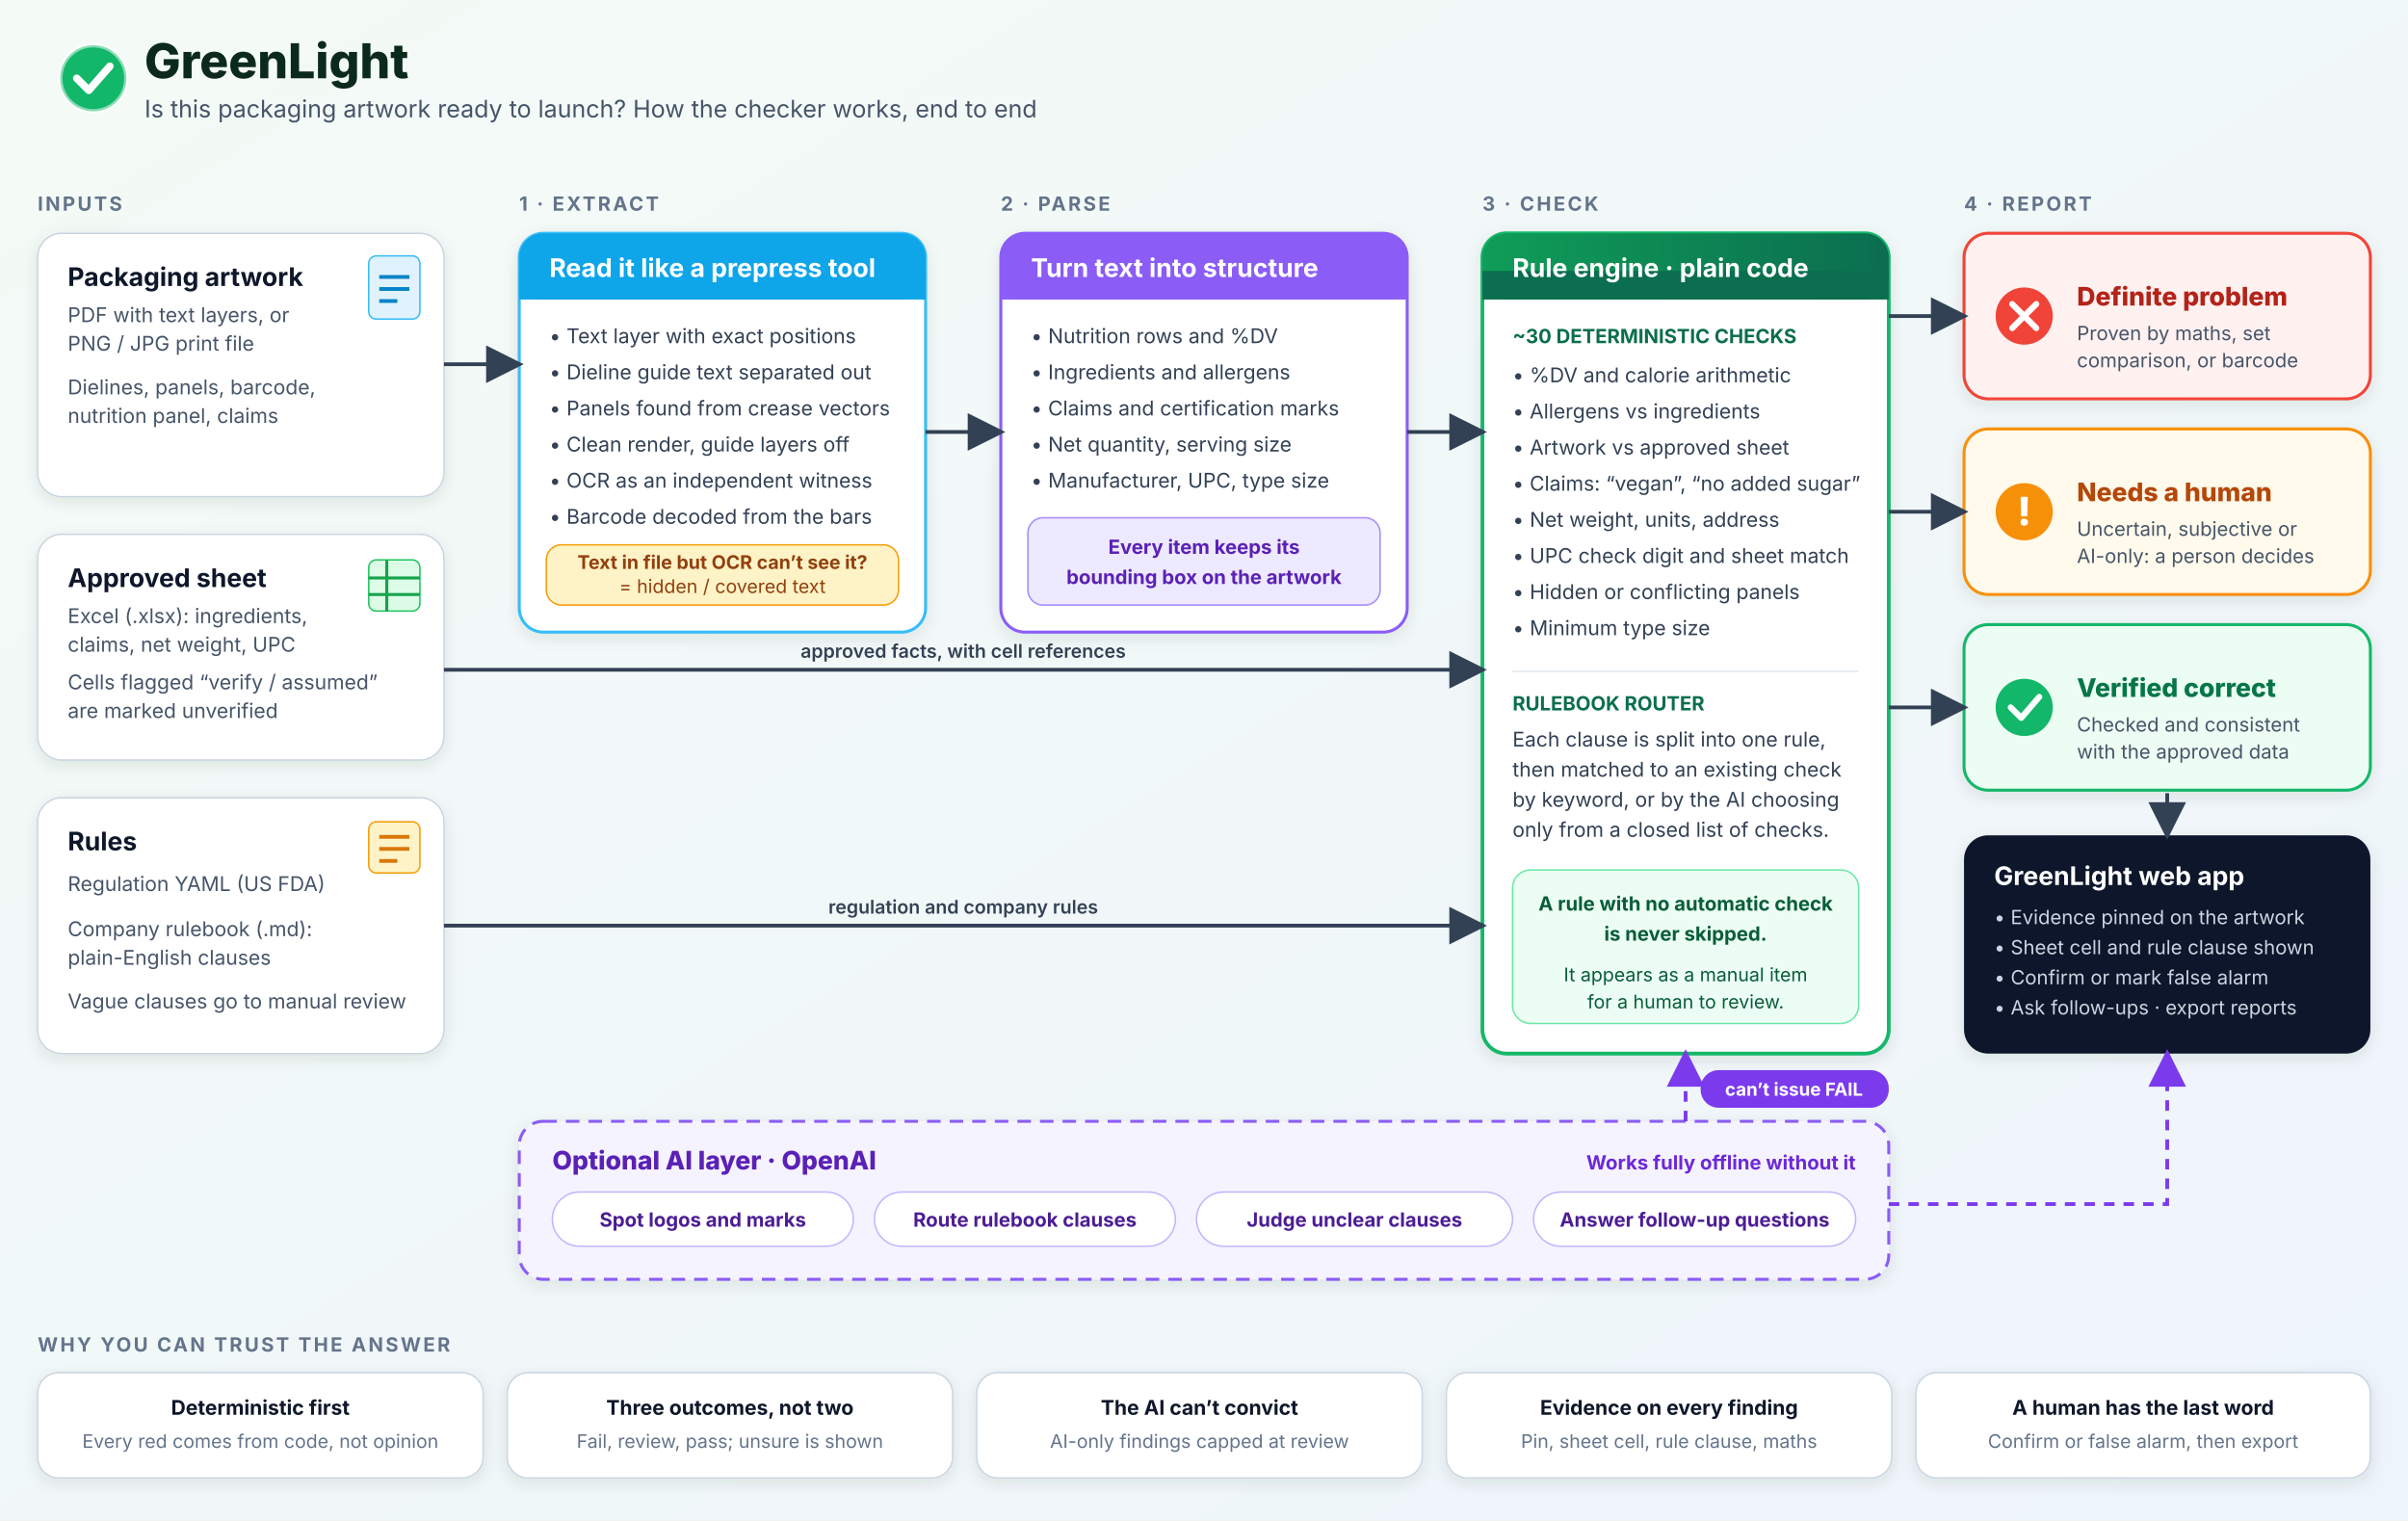
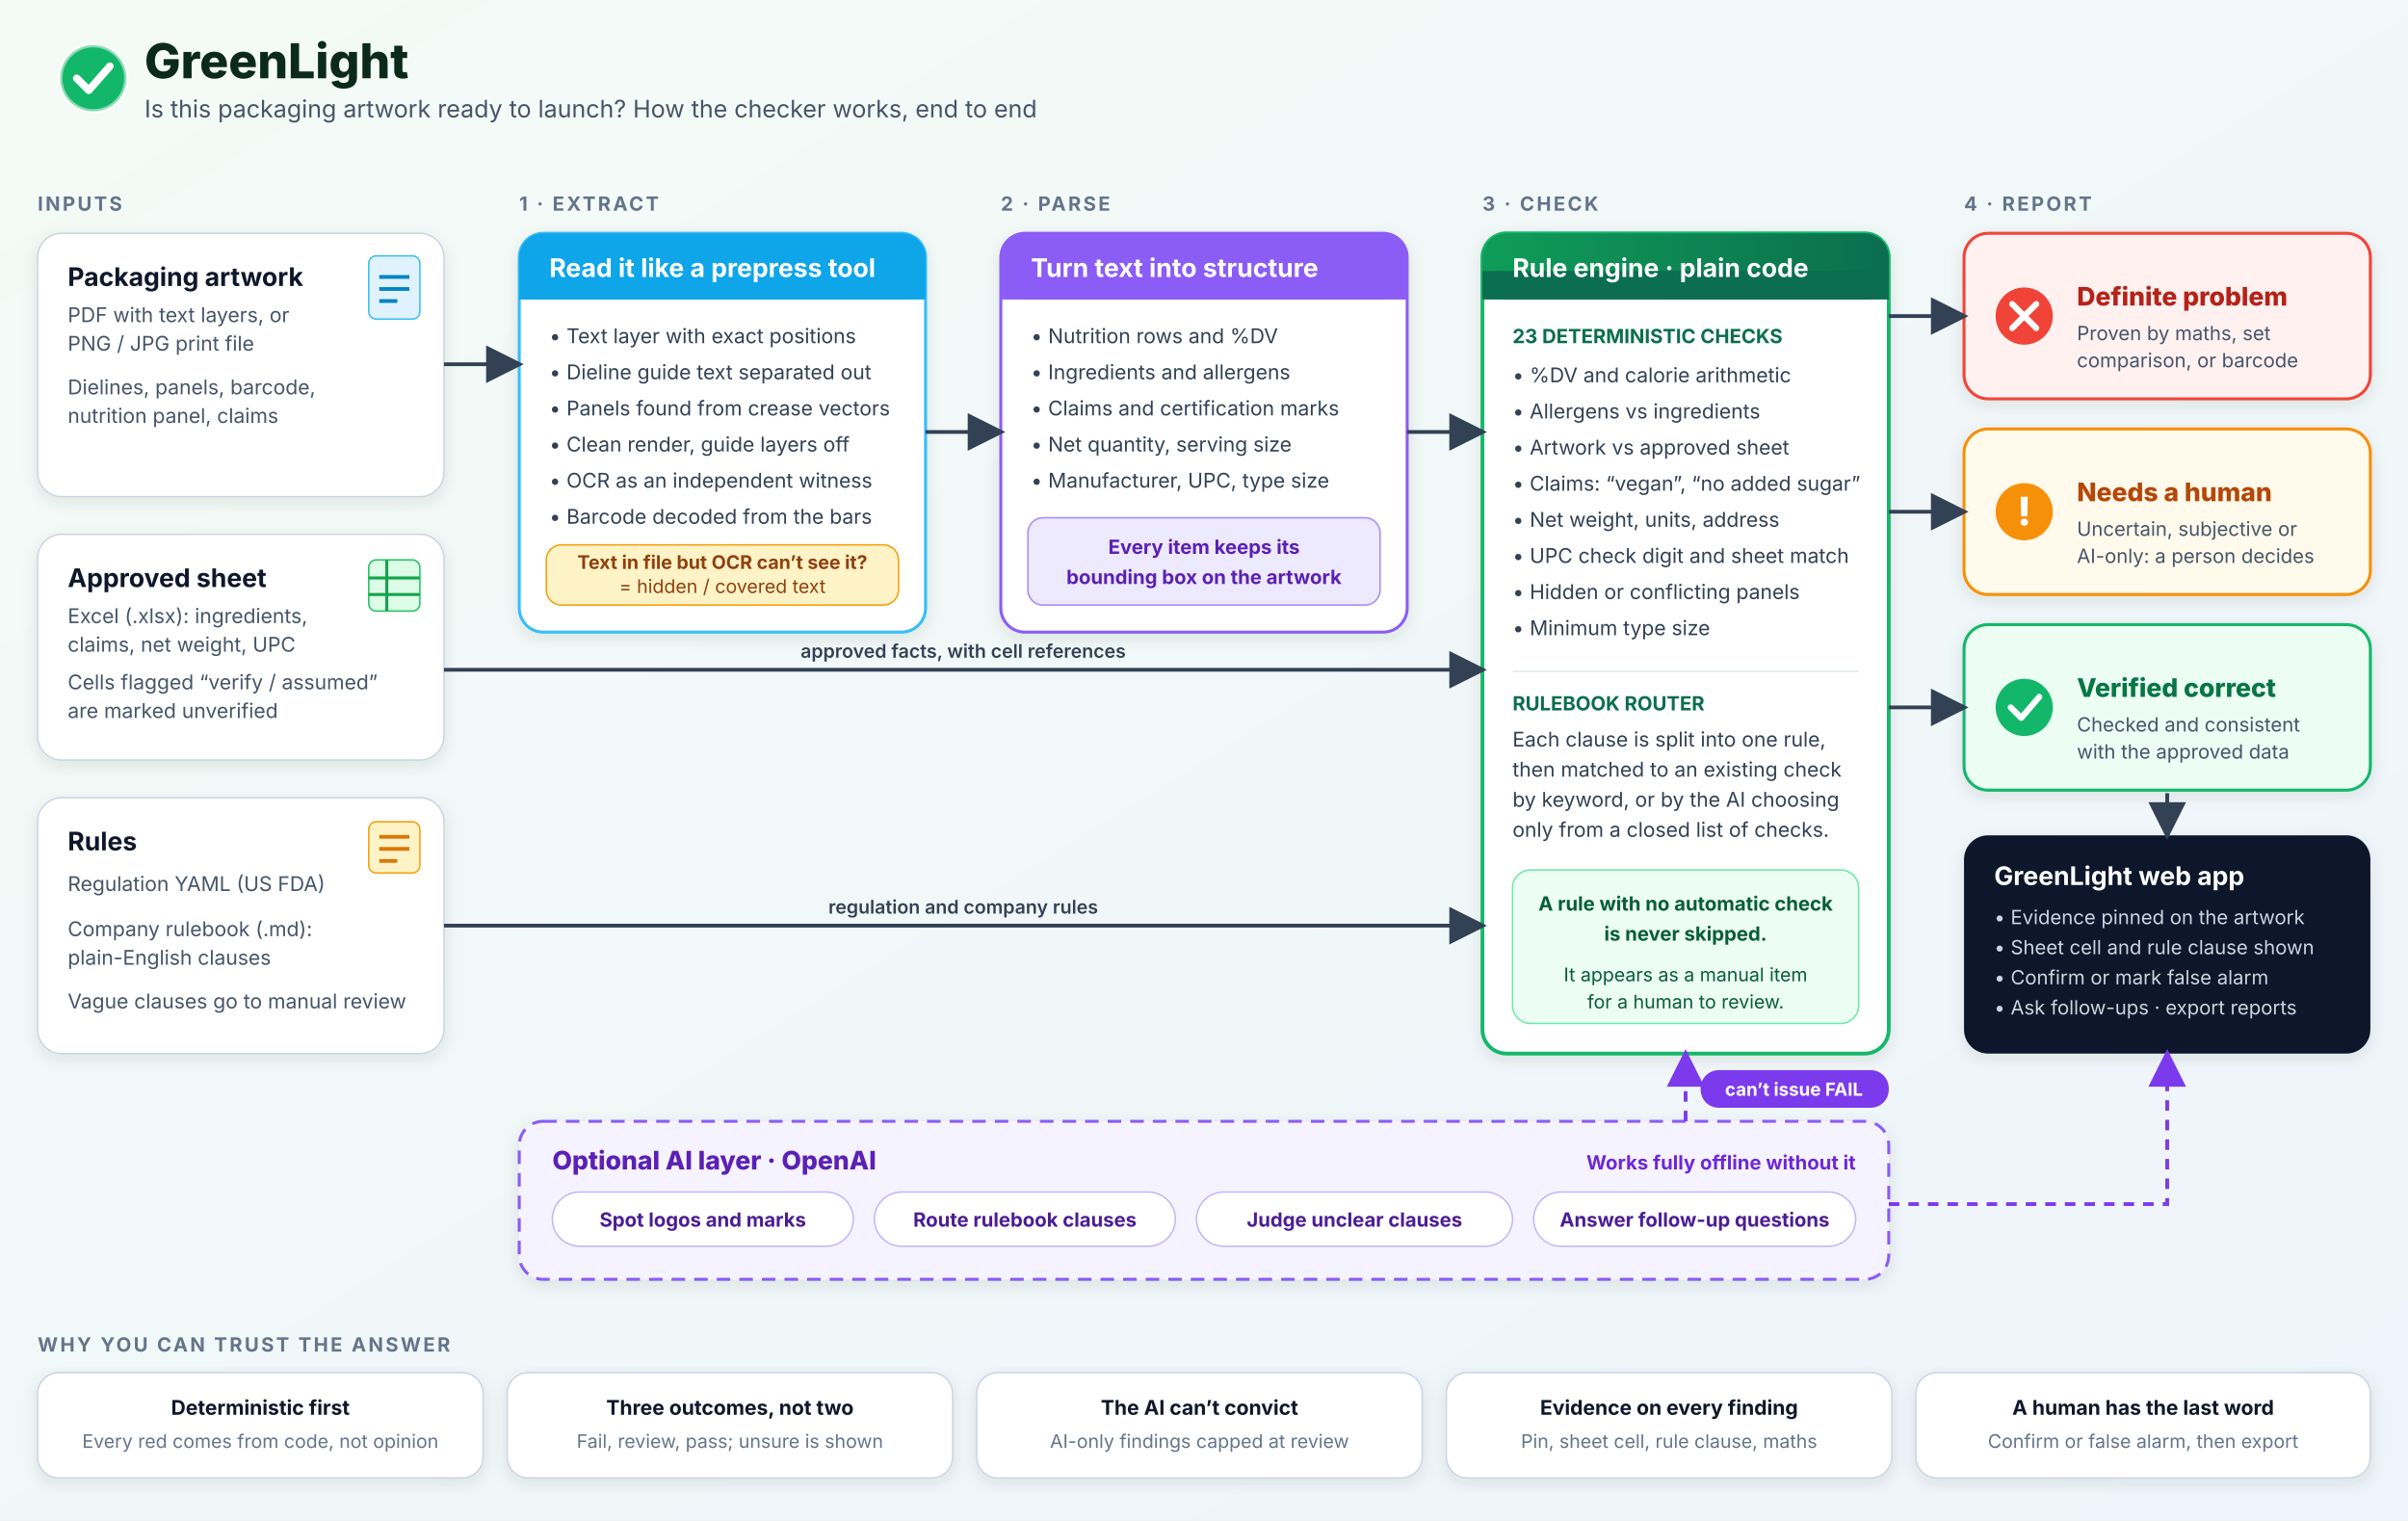
<svg xmlns="http://www.w3.org/2000/svg" width="1600" height="1010" viewBox="0 0 1600 1010" font-family="'Segoe UI', Inter, Arial, sans-serif">
  <defs>
    <linearGradient id="bg" x1="0" y1="0" x2="1" y2="1">
      <stop offset="0" stop-color="#f4fbf6" />
      <stop offset="1" stop-color="#eef4fb" />
    </linearGradient>
    <linearGradient id="hd" x1="0" y1="0" x2="1" y2="0">
      <stop offset="0" stop-color="#0f9d58" />
      <stop offset="1" stop-color="#0b6e4f" />
    </linearGradient>
    <filter id="sh" x="-10%" y="-10%" width="120%" height="125%">
      <feDropShadow dx="0" dy="3" stdDeviation="5" flood-color="#0b2a1c" flood-opacity="0.10" />
    </filter>
    <marker id="ar" markerWidth="10" markerHeight="10" refX="8" refY="5" orient="auto">
      <path d="M0,0 L10,5 L0,10 z" fill="#334155" />
    </marker>
    <marker id="ag" markerWidth="10" markerHeight="10" refX="8" refY="5" orient="auto">
      <path d="M0,0 L10,5 L0,10 z" fill="#7c3aed" />
    </marker>
  </defs>
  <rect width="1600" height="1010" fill="url(#bg)" />
  <circle cx="62" cy="52" r="22" fill="#12b76a" />
  <circle cx="62" cy="52" r="22" fill="none" stroke="#fff" stroke-width="3" opacity=".5" />
  <path d="M51 52 l8 8 l14 -16" fill="none" stroke="#fff" stroke-width="5" stroke-linecap="round" stroke-linejoin="round" />
  <text x="96" y="52" font-size="32" font-weight="800" fill="#0b2a1c">GreenLight</text>
  <text x="96" y="78" font-size="16" fill="#475569">Is this packaging artwork ready to launch? How the checker works, end to end</text>
  <g font-size="13" font-weight="700" fill="#64748b" letter-spacing="1.5">
    <text x="25" y="140">INPUTS</text>
    <text x="345" y="140">1 · EXTRACT</text>
    <text x="665" y="140">2 · PARSE</text>
    <text x="985" y="140">3 · CHECK</text>
    <text x="1305" y="140">4 · REPORT</text>
  </g>
  <g filter="url(#sh)">
    <rect x="25" y="155" width="270" height="175" rx="16" fill="#fff" stroke="#cbd5e1" />
    <rect x="25" y="355" width="270" height="150" rx="16" fill="#fff" stroke="#cbd5e1" />
    <rect x="25" y="530" width="270" height="170" rx="16" fill="#fff" stroke="#cbd5e1" />
  </g>
  <g font-size="17" font-weight="700" fill="#0f172a">
    <text x="45" y="190">Packaging artwork</text>
    <text x="45" y="390">Approved sheet</text>
    <text x="45" y="565">Rules</text>
  </g>
  <g font-size="13.5" fill="#475569">
    <text x="45" y="214">PDF with text layers, or</text>
    <text x="45" y="233">PNG / JPG print file</text>
    <text x="45" y="262">Dielines, panels, barcode,</text>
    <text x="45" y="281">nutrition panel, claims</text>
    <text x="45" y="414">Excel (.xlsx): ingredients,</text>
    <text x="45" y="433">claims, net weight, UPC</text>
    <text x="45" y="458">Cells flagged “verify / assumed”</text>
    <text x="45" y="477">are marked unverified</text>
    <text x="45" y="592">Regulation YAML (US FDA)</text>
    <text x="45" y="622">Company rulebook (.md):</text>
    <text x="45" y="641">plain-English clauses</text>
    <text x="45" y="670">Vague clauses go to manual review</text>
  </g>
  <rect x="245" y="170" width="34" height="42" rx="5" fill="#e0f2fe" stroke="#38bdf8" />
  <path d="M252 184h20M252 192h20M252 200h12" stroke="#0284c7" stroke-width="2.5" />
  <rect x="245" y="372" width="34" height="34" rx="5" fill="#dcfce7" stroke="#22c55e" />
  <path d="M245 384h34M245 395h34M257 372v34" stroke="#16a34a" stroke-width="2" />
  <rect x="245" y="546" width="34" height="34" rx="5" fill="#fef3c7" stroke="#f59e0b" />
  <path d="M252 556h20M252 564h20M252 572h12" stroke="#d97706" stroke-width="2.5" />
  <g filter="url(#sh)">
    <rect x="345" y="155" width="270" height="265" rx="16" fill="#fff" stroke="#38bdf8" stroke-width="2" />
  </g>
  <rect x="345" y="155" width="270" height="44" rx="16" fill="#0ea5e9" />
  <rect x="345" y="180" width="270" height="19" fill="#0ea5e9" />
  <text x="365" y="184" font-size="17" font-weight="700" fill="#fff">Read it like a prepress tool</text>
  <g font-size="13.5" fill="#334155">
    <text x="365" y="228">• Text layer with exact positions</text>
    <text x="365" y="252">• Dieline guide text separated out</text>
    <text x="365" y="276">• Panels found from crease vectors</text>
    <text x="365" y="300">• Clean render, guide layers off</text>
    <text x="365" y="324">• OCR as an independent witness</text>
    <text x="365" y="348">• Barcode decoded from the bars</text>
  </g>
  <rect x="363" y="362" width="234" height="40" rx="10" fill="#fef3c7" stroke="#f59e0b" />
  <text x="480" y="378" font-size="12.5" font-weight="700" fill="#92400e" text-anchor="middle">Text in file but OCR can’t see it?</text>
  <text x="480" y="394" font-size="12.5" fill="#92400e" text-anchor="middle">= hidden / covered text</text>
  <g filter="url(#sh)">
    <rect x="665" y="155" width="270" height="265" rx="16" fill="#fff" stroke="#8b5cf6" stroke-width="2" />
  </g>
  <rect x="665" y="155" width="270" height="44" rx="16" fill="#8b5cf6" />
  <rect x="665" y="180" width="270" height="19" fill="#8b5cf6" />
  <text x="685" y="184" font-size="17" font-weight="700" fill="#fff">Turn text into structure</text>
  <g font-size="13.5" fill="#334155">
    <text x="685" y="228">• Nutrition rows and %DV</text>
    <text x="685" y="252">• Ingredients and allergens</text>
    <text x="685" y="276">• Claims and certification marks</text>
    <text x="685" y="300">• Net quantity, serving size</text>
    <text x="685" y="324">• Manufacturer, UPC, type size</text>
  </g>
  <rect x="683" y="344" width="234" height="58" rx="10" fill="#ede9fe" stroke="#a78bfa" />
  <text x="800" y="368" font-size="13" font-weight="700" fill="#5b21b6" text-anchor="middle">Every item keeps its</text>
  <text x="800" y="388" font-size="13" font-weight="700" fill="#5b21b6" text-anchor="middle">bounding box on the artwork</text>
  <g filter="url(#sh)">
    <rect x="985" y="155" width="270" height="545" rx="16" fill="#fff" stroke="#12b76a" stroke-width="2.5" />
  </g>
  <rect x="985" y="155" width="270" height="44" rx="16" fill="url(#hd)" />
  <rect x="985" y="180" width="270" height="19" fill="#0b6e4f" />
  <text x="1005" y="184" font-size="17" font-weight="700" fill="#fff">Rule engine · plain code</text>
-   <text x="1005" y="228" font-size="13" font-weight="700" fill="#0b6e4f">~30 DETERMINISTIC CHECKS</text>
+   <text x="1005" y="228" font-size="13" font-weight="700" fill="#0b6e4f">23 DETERMINISTIC CHECKS</text>
  <g font-size="13.5" fill="#334155">
    <text x="1005" y="254">• %DV and calorie arithmetic</text>
    <text x="1005" y="278">• Allergens vs ingredients</text>
    <text x="1005" y="302">• Artwork vs approved sheet</text>
    <text x="1005" y="326">• Claims: “vegan”, “no added sugar”</text>
    <text x="1005" y="350">• Net weight, units, address</text>
    <text x="1005" y="374">• UPC check digit and sheet match</text>
    <text x="1005" y="398">• Hidden or conflicting panels</text>
    <text x="1005" y="422">• Minimum type size</text>
  </g>
  <line x1="1005" y1="446" x2="1235" y2="446" stroke="#e2e8f0" />
  <text x="1005" y="472" font-size="13" font-weight="700" fill="#0b6e4f">RULEBOOK ROUTER</text>
  <g font-size="13.5" fill="#334155">
    <text x="1005" y="496">Each clause is split into one rule,</text>
    <text x="1005" y="516">then matched to an existing check</text>
    <text x="1005" y="536">by keyword, or by the AI choosing</text>
    <text x="1005" y="556">only from a closed list of checks.</text>
  </g>
  <rect x="1005" y="578" width="230" height="102" rx="12" fill="#ecfdf3" stroke="#6ce9a6" />
  <text x="1120" y="605" font-size="13" font-weight="700" fill="#085d3a" text-anchor="middle">A rule with no automatic check</text>
  <text x="1120" y="625" font-size="13" font-weight="700" fill="#085d3a" text-anchor="middle">is never skipped.</text>
  <text x="1120" y="652" font-size="12.5" fill="#085d3a" text-anchor="middle">It appears as a manual item</text>
  <text x="1120" y="670" font-size="12.5" fill="#085d3a" text-anchor="middle">for a human to review.</text>
  <g filter="url(#sh)">
    <rect x="1305" y="155" width="270" height="110" rx="16" fill="#fff1f0" stroke="#f04438" stroke-width="2" />
    <rect x="1305" y="285" width="270" height="110" rx="16" fill="#fffaeb" stroke="#f79009" stroke-width="2" />
    <rect x="1305" y="415" width="270" height="110" rx="16" fill="#ecfdf3" stroke="#12b76a" stroke-width="2" />
  </g>
  <circle cx="1345" cy="210" r="19" fill="#f04438" />
  <path d="M1337 202l16 16M1353 202l-16 16" stroke="#fff" stroke-width="4" stroke-linecap="round" />
  <circle cx="1345" cy="340" r="19" fill="#f79009" />
  <text x="1345" y="349" font-size="26" font-weight="800" fill="#fff" text-anchor="middle">!</text>
  <circle cx="1345" cy="470" r="19" fill="#12b76a" />
  <path d="M1336 470l7 7l12 -14" fill="none" stroke="#fff" stroke-width="4" stroke-linecap="round" stroke-linejoin="round" />
  <g font-size="17" font-weight="800">
    <text x="1380" y="203" fill="#b42318">Definite problem</text>
    <text x="1380" y="333" fill="#b54708">Needs a human</text>
    <text x="1380" y="463" fill="#067647">Verified correct</text>
  </g>
  <g font-size="13" fill="#475569">
    <text x="1380" y="226">Proven by maths, set</text>
    <text x="1380" y="244">comparison, or barcode</text>
    <text x="1380" y="356">Uncertain, subjective or</text>
    <text x="1380" y="374">AI-only: a person decides</text>
    <text x="1380" y="486">Checked and consistent</text>
    <text x="1380" y="504">with the approved data</text>
  </g>
  <g filter="url(#sh)">
    <rect x="1305" y="555" width="270" height="145" rx="16" fill="#0f172a" />
  </g>
  <text x="1325" y="588" font-size="17" font-weight="700" fill="#fff">GreenLight web app</text>
  <g font-size="13" fill="#cbd5e1">
    <text x="1325" y="614">• Evidence pinned on the artwork</text>
    <text x="1325" y="634">• Sheet cell and rule clause shown</text>
    <text x="1325" y="654">• Confirm or mark false alarm</text>
    <text x="1325" y="674">• Ask follow-ups · export reports</text>
  </g>
  <g stroke="#334155" stroke-width="2.5" fill="none" marker-end="url(#ar)">
    <line x1="295" y1="242" x2="343" y2="242" />
    <line x1="615" y1="287" x2="663" y2="287" />
    <line x1="935" y1="287" x2="983" y2="287" />
    <line x1="1255" y1="210" x2="1303" y2="210" />
    <line x1="1255" y1="340" x2="1303" y2="340" />
    <line x1="1255" y1="470" x2="1303" y2="470" />
    <line x1="1440" y1="527" x2="1440" y2="553" />
    <line x1="295" y1="445" x2="983" y2="445" />
    <line x1="295" y1="615" x2="983" y2="615" />
  </g>
  <g font-size="12.5" font-weight="600" fill="#334155">
    <text x="640" y="437" text-anchor="middle">approved facts, with cell references</text>
    <text x="640" y="607" text-anchor="middle">regulation and company rules</text>
  </g>
  <g filter="url(#sh)">
    <rect x="345" y="745" width="910" height="105" rx="16" fill="#f5f3ff" stroke="#8b5cf6" stroke-width="2" stroke-dasharray="9 6" />
  </g>
  <text x="367" y="777" font-size="17" font-weight="800" fill="#5b21b6">Optional AI layer · OpenAI</text>
  <text x="1233" y="777" font-size="13" font-weight="700" fill="#6d28d9" text-anchor="end">Works fully offline without it</text>
  <g font-size="13" font-weight="700" fill="#4c1d95" text-anchor="middle">
    <rect x="367" y="792" width="200" height="36" rx="18" fill="#fff" stroke="#c4b5fd" />
    <text x="467" y="815">Spot logos and marks</text>
    <rect x="581" y="792" width="200" height="36" rx="18" fill="#fff" stroke="#c4b5fd" />
    <text x="681" y="815">Route rulebook clauses</text>
    <rect x="795" y="792" width="210" height="36" rx="18" fill="#fff" stroke="#c4b5fd" />
    <text x="900" y="815">Judge unclear clauses</text>
    <rect x="1019" y="792" width="214" height="36" rx="18" fill="#fff" stroke="#c4b5fd" />
    <text x="1126" y="815">Answer follow-up questions</text>
  </g>
  <g stroke="#7c3aed" stroke-width="2.5" stroke-dasharray="7 6" fill="none" marker-end="url(#ag)">
    <path d="M1120 745 V702" />
  </g>
  <rect x="1130" y="711" width="125" height="25" rx="12" fill="#7c3aed" />
  <text x="1192" y="728" font-size="12" font-weight="700" fill="#fff" text-anchor="middle">can’t issue FAIL</text>
  <path d="M1255 800 H1440 V702" stroke="#7c3aed" stroke-width="2.5" stroke-dasharray="7 6" fill="none" marker-end="url(#ag)" />
  <text x="25" y="898" font-size="13" font-weight="700" fill="#64748b" letter-spacing="1.5">WHY YOU CAN TRUST THE ANSWER</text>
  <g font-size="13.5" font-weight="700" text-anchor="middle">
    <g filter="url(#sh)">
      <rect x="25" y="912" width="296" height="70" rx="14" fill="#fff" stroke="#cbd5e1" />
      <rect x="337" y="912" width="296" height="70" rx="14" fill="#fff" stroke="#cbd5e1" />
      <rect x="649" y="912" width="296" height="70" rx="14" fill="#fff" stroke="#cbd5e1" />
      <rect x="961" y="912" width="296" height="70" rx="14" fill="#fff" stroke="#cbd5e1" />
      <rect x="1273" y="912" width="302" height="70" rx="14" fill="#fff" stroke="#cbd5e1" />
    </g>
    <text x="173" y="940" fill="#0f172a">Deterministic first</text>
    <text x="485" y="940" fill="#0f172a">Three outcomes, not two</text>
    <text x="797" y="940" fill="#0f172a">The AI can’t convict</text>
    <text x="1109" y="940" fill="#0f172a">Evidence on every finding</text>
    <text x="1424" y="940" fill="#0f172a">A human has the last word</text>
  </g>
  <g font-size="12.5" fill="#64748b" text-anchor="middle">
    <text x="173" y="962">Every red comes from code, not opinion</text>
    <text x="485" y="962">Fail, review, pass; unsure is shown</text>
    <text x="797" y="962">AI-only findings capped at review</text>
    <text x="1109" y="962">Pin, sheet cell, rule clause, maths</text>
    <text x="1424" y="962">Confirm or false alarm, then export</text>
  </g>
</svg>
